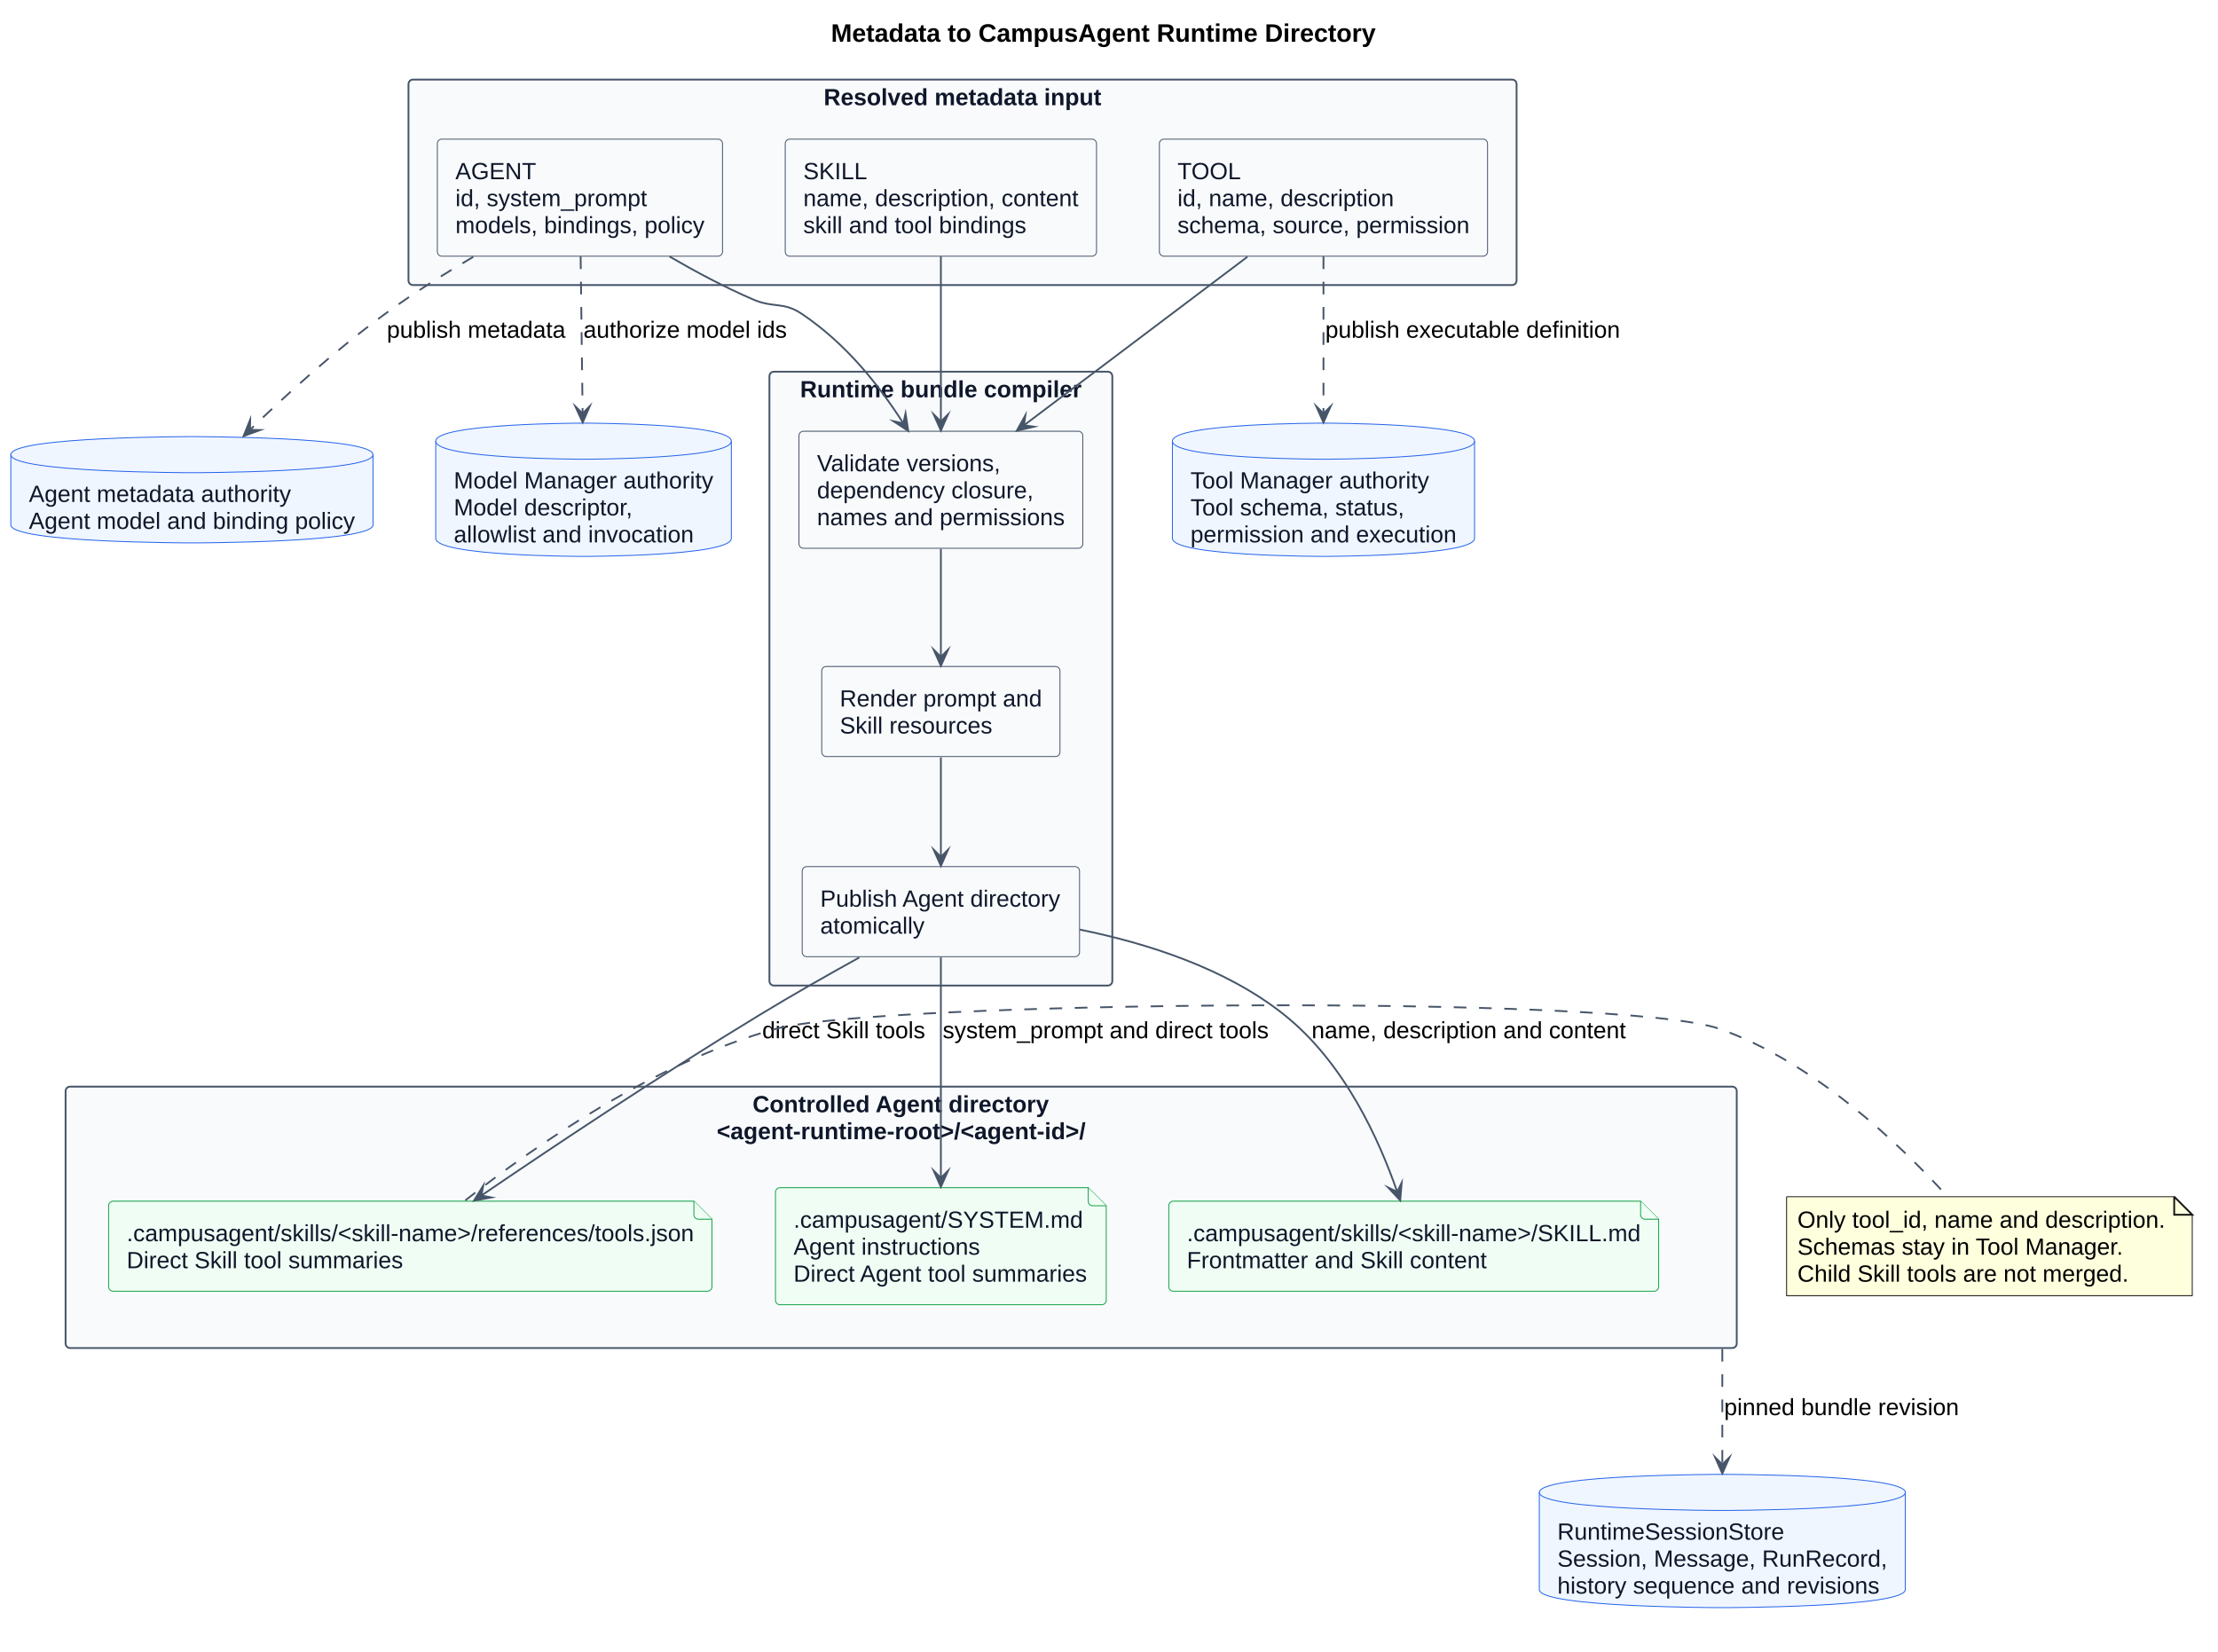
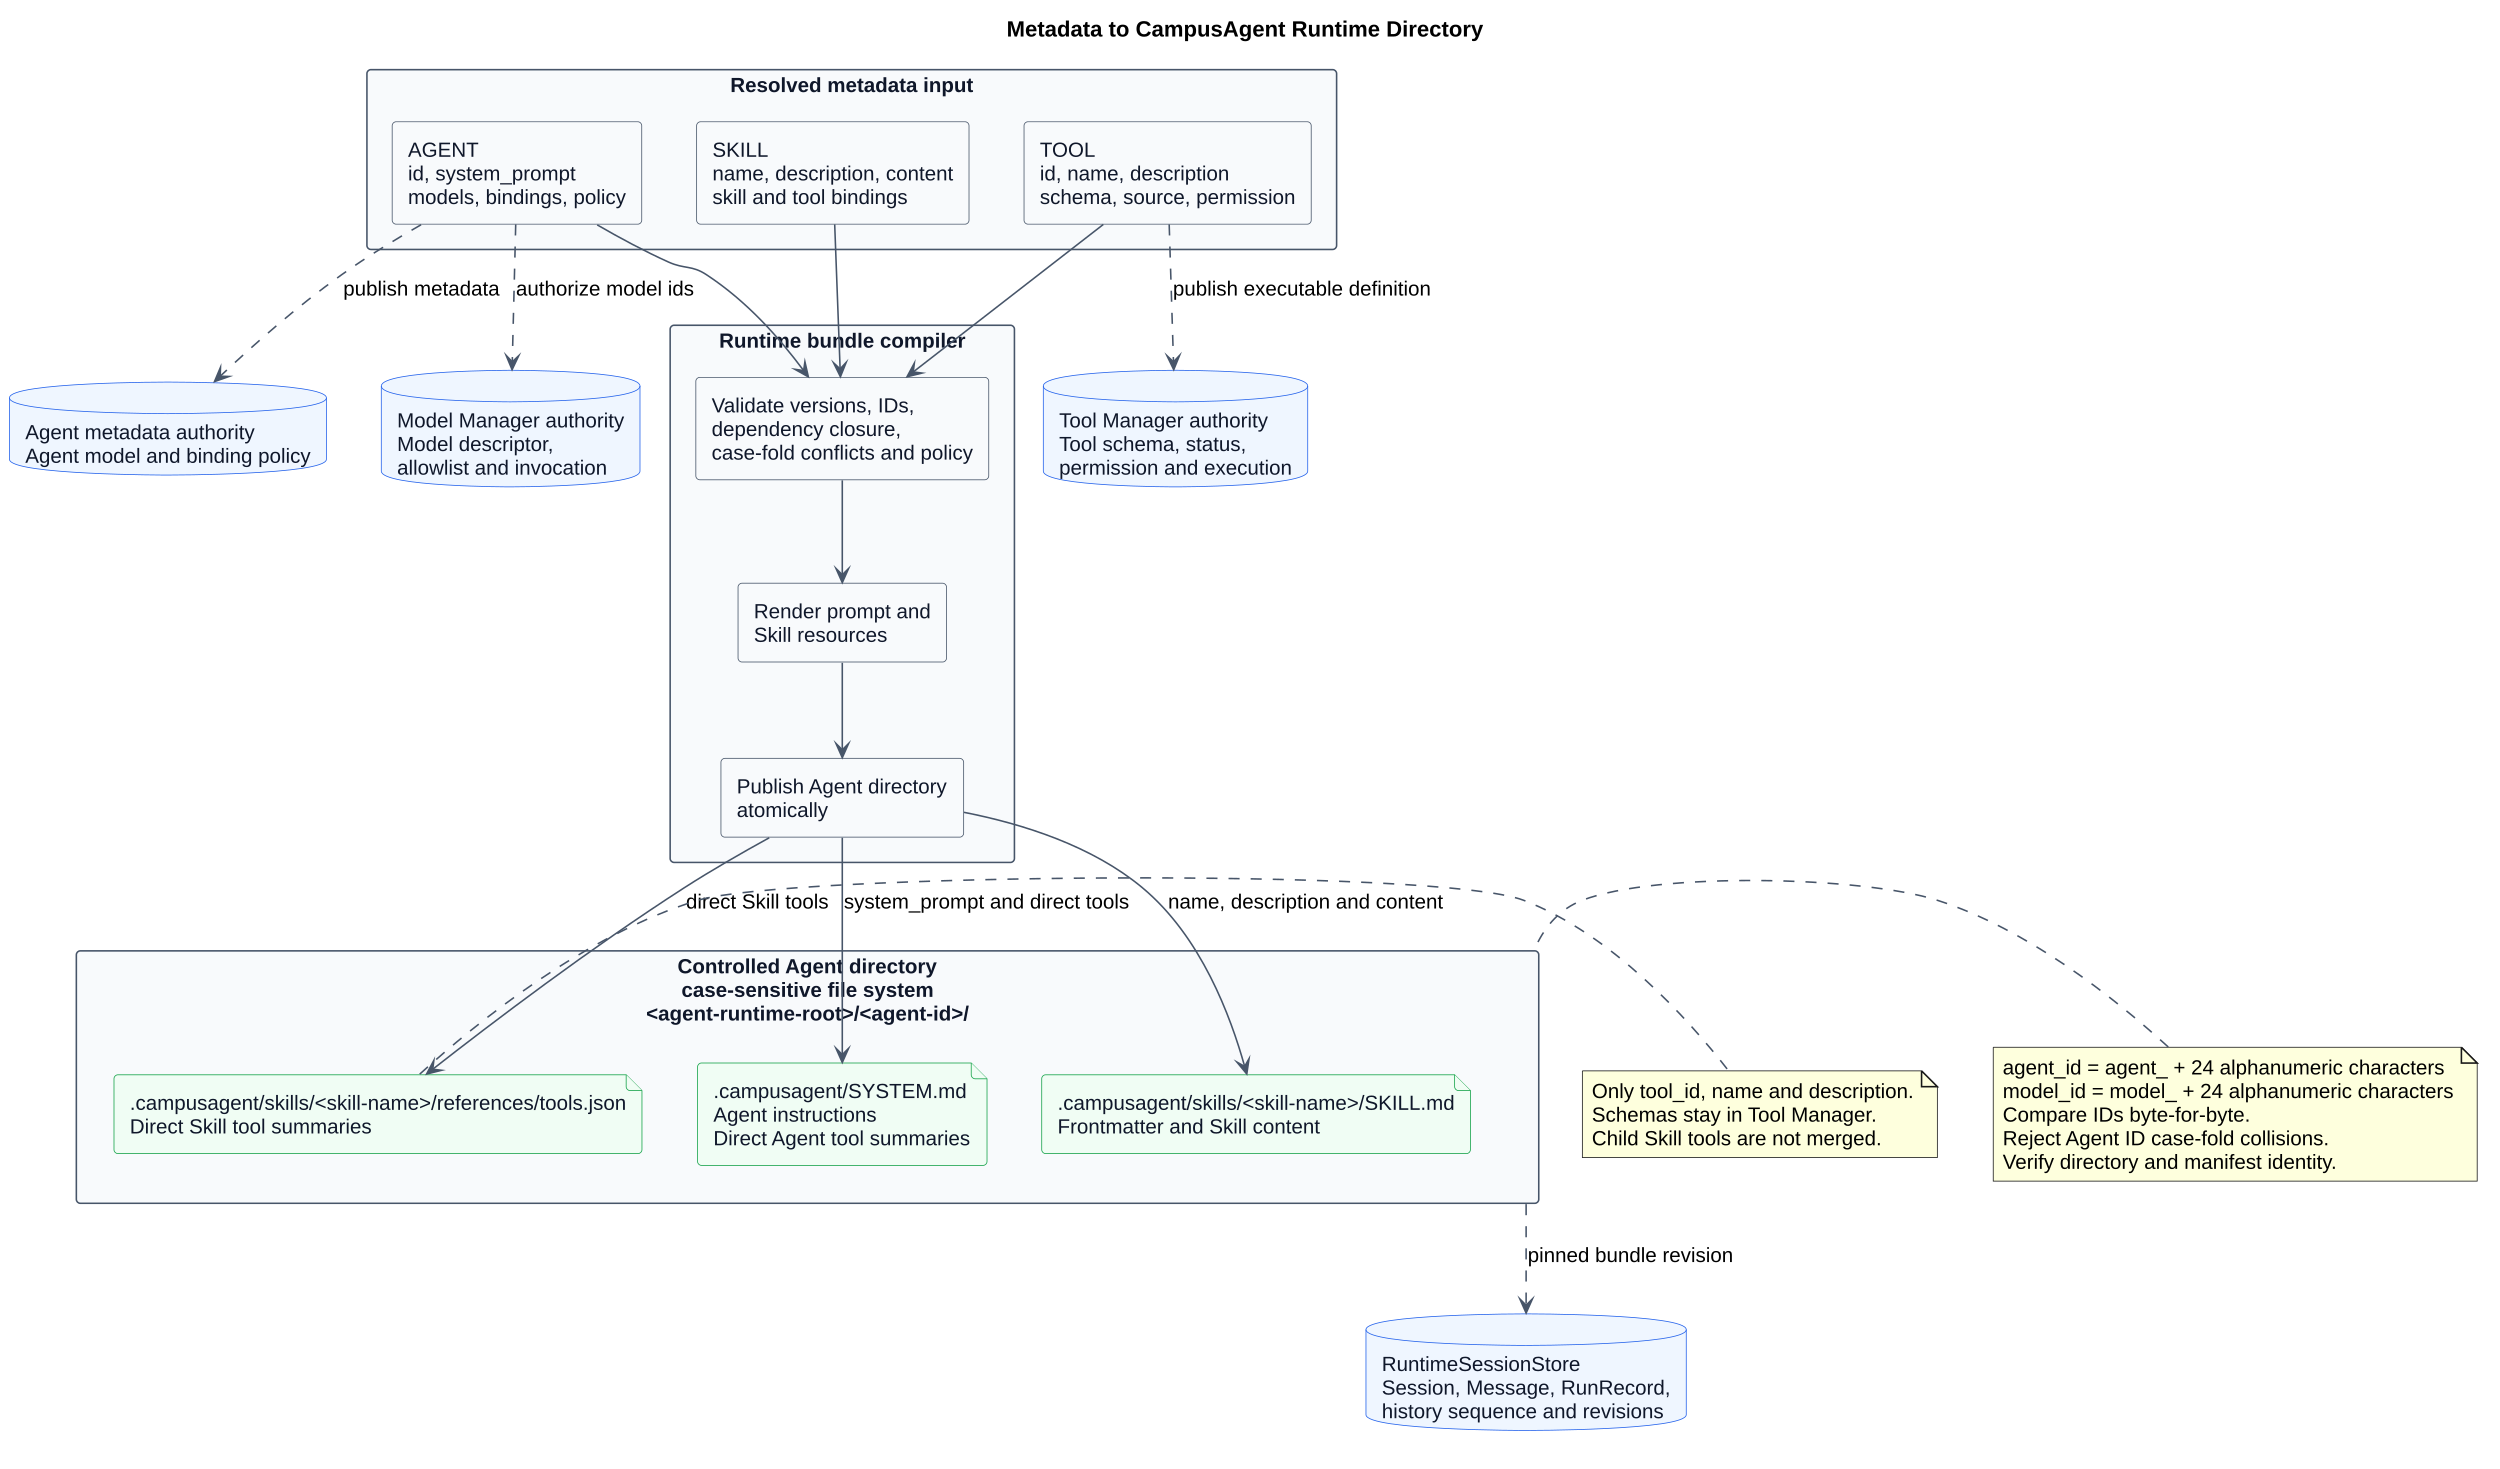
- <svg xmlns="http://www.w3.org/2000/svg" contentStyleType="text/css" data-diagram-type="DESCRIPTION" height="915px" preserveAspectRatio="none" style="width:1229px;height:915px;background:#FFFFFF;" version="1.1" viewBox="0 0 1229 915" width="1229px" zoomAndPan="magnify">
+ <svg xmlns="http://www.w3.org/2000/svg" contentStyleType="text/css" data-diagram-type="DESCRIPTION" height="930px" preserveAspectRatio="none" style="width:1583px;height:930px;background:#FFFFFF;" version="1.1" viewBox="0 0 1583 930" width="1583px" zoomAndPan="magnify">
  <defs />
  <g>
    <g class="title" data-source-line="1">
-       <text fill="#000000" font-family="Arial" font-size="14" font-weight="700" lengthAdjust="spacing" textLength="301.82" x="460.457" y="23.132">Metadata to CampusAgent Runtime Directory</text>
+       <text fill="#000000" font-family="Arial" font-size="14" font-weight="700" lengthAdjust="spacing" textLength="301.82" x="637.37" y="23.132">Metadata to CampusAgent Runtime Directory</text>
    </g>
-     <g class="cluster" data-qualified-name="Input" data-source-line="34" id="ent0001">
-       <rect fill="#F8FAFC" height="113.85" rx="2.5" ry="2.5" style="stroke:#475569;stroke-width:1;" width="614" x="226.34" y="44.099" />
-       <text fill="#0F172A" font-family="Arial" font-size="13" font-weight="700" lengthAdjust="spacing" textLength="153.867" x="456.406" y="58.292">Resolved metadata input</text>
+     <g class="cluster" data-qualified-name="Input" data-source-line="36" id="ent0001">
+       <rect fill="#F8FAFC" height="113.85" rx="2.5" ry="2.5" style="stroke:#475569;stroke-width:1;" width="614" x="232.34" y="44.099" />
+       <text fill="#0F172A" font-family="Arial" font-size="13" font-weight="700" lengthAdjust="spacing" textLength="153.867" x="462.406" y="58.292">Resolved metadata input</text>
    </g>
-     <g class="cluster" data-qualified-name="Compiler" data-source-line="40" id="ent0005">
-       <rect fill="#F8FAFC" height="340.14" rx="2.5" ry="2.5" style="stroke:#475569;stroke-width:1;" width="190" x="426.34" y="205.949" />
-       <text fill="#0F172A" font-family="Arial" font-size="13" font-weight="700" lengthAdjust="spacing" textLength="156.013" x="443.334" y="220.143">Runtime bundle compiler</text>
+     <g class="cluster" data-qualified-name="Compiler" data-source-line="42" id="ent0005">
+       <rect fill="#F8FAFC" height="340.14" rx="2.5" ry="2.5" style="stroke:#475569;stroke-width:1;" width="218" x="424.34" y="205.949" />
+       <text fill="#0F172A" font-family="Arial" font-size="13" font-weight="700" lengthAdjust="spacing" textLength="156.013" x="455.334" y="220.143">Runtime bundle compiler</text>
    </g>
-     <g class="cluster" data-qualified-name="AgentDirectory" data-source-line="46" id="ent0009">
-       <rect fill="#F8FAFC" height="144.84" rx="2.5" ry="2.5" style="stroke:#475569;stroke-width:1;" width="926" x="36.34" y="602.089" />
-       <text fill="#0F172A" font-family="Arial" font-size="13" font-weight="700" lengthAdjust="spacing" textLength="164.677" x="417.001" y="616.283">Controlled Agent directory</text>
-       <text fill="#0F172A" font-family="Arial" font-size="13" font-weight="700" lengthAdjust="spacing" textLength="204.414" x="397.133" y="631.231">&lt;agent-runtime-root&gt;/&lt;agent-id&gt;/</text>
+     <g class="cluster" data-qualified-name="AgentDirectory" data-source-line="48" id="ent0009">
+       <rect fill="#F8FAFC" height="159.84" rx="2.5" ry="2.5" style="stroke:#475569;stroke-width:1;" width="926" x="48.34" y="602.089" />
+       <text fill="#0F172A" font-family="Arial" font-size="13" font-weight="700" lengthAdjust="spacing" textLength="164.677" x="429.001" y="616.283">Controlled Agent directory</text>
+       <text fill="#0F172A" font-family="Arial" font-size="13" font-weight="700" lengthAdjust="spacing" textLength="159.707" x="431.486" y="631.231">case-sensitive file system</text>
+       <text fill="#0F172A" font-family="Arial" font-size="13" font-weight="700" lengthAdjust="spacing" textLength="204.414" x="409.133" y="646.18">&lt;agent-runtime-root&gt;/&lt;agent-id&gt;/</text>
    </g>
-     <g class="entity" data-qualified-name="Input.AgentMetadata" data-source-line="35" id="ent0002">
-       <rect fill="#F8FAFC" height="64.846" rx="2.5" ry="2.5" style="stroke:#475569;stroke-width:0.5;" width="158.017" x="242.33" y="77.099" />
-       <text fill="#0F172A" font-family="Arial" font-size="13" lengthAdjust="spacing" textLength="44.783" x="252.33" y="99.293">AGENT</text>
-       <text fill="#0F172A" font-family="Arial" font-size="13" lengthAdjust="spacing" textLength="106.203" x="252.33" y="114.241">id, system_prompt</text>
-       <text fill="#0F172A" font-family="Arial" font-size="13" lengthAdjust="spacing" textLength="138.017" x="252.33" y="129.19">models, bindings, policy</text>
+     <g class="entity" data-qualified-name="Input.AgentMetadata" data-source-line="37" id="ent0002">
+       <rect fill="#F8FAFC" height="64.846" rx="2.5" ry="2.5" style="stroke:#475569;stroke-width:0.5;" width="158.017" x="248.33" y="77.099" />
+       <text fill="#0F172A" font-family="Arial" font-size="13" lengthAdjust="spacing" textLength="44.783" x="258.33" y="99.293">AGENT</text>
+       <text fill="#0F172A" font-family="Arial" font-size="13" lengthAdjust="spacing" textLength="106.203" x="258.33" y="114.241">id, system_prompt</text>
+       <text fill="#0F172A" font-family="Arial" font-size="13" lengthAdjust="spacing" textLength="138.017" x="258.33" y="129.19">models, bindings, policy</text>
    </g>
-     <g class="entity" data-qualified-name="Input.SkillMetadata" data-source-line="36" id="ent0003">
-       <rect fill="#F8FAFC" height="64.846" rx="2.5" ry="2.5" style="stroke:#475569;stroke-width:0.5;" width="172.477" x="435.1" y="77.099" />
-       <text fill="#0F172A" font-family="Arial" font-size="13" lengthAdjust="spacing" textLength="35.414" x="445.1" y="99.293">SKILL</text>
-       <text fill="#0F172A" font-family="Arial" font-size="13" lengthAdjust="spacing" textLength="152.477" x="445.1" y="114.241">name, description, content</text>
-       <text fill="#0F172A" font-family="Arial" font-size="13" lengthAdjust="spacing" textLength="123.576" x="445.1" y="129.19">skill and tool bindings</text>
+     <g class="entity" data-qualified-name="Input.SkillMetadata" data-source-line="38" id="ent0003">
+       <rect fill="#F8FAFC" height="64.846" rx="2.5" ry="2.5" style="stroke:#475569;stroke-width:0.5;" width="172.477" x="441.1" y="77.099" />
+       <text fill="#0F172A" font-family="Arial" font-size="13" lengthAdjust="spacing" textLength="35.414" x="451.1" y="99.293">SKILL</text>
+       <text fill="#0F172A" font-family="Arial" font-size="13" lengthAdjust="spacing" textLength="152.477" x="451.1" y="114.241">name, description, content</text>
+       <text fill="#0F172A" font-family="Arial" font-size="13" lengthAdjust="spacing" textLength="123.576" x="451.1" y="129.19">skill and tool bindings</text>
    </g>
-     <g class="entity" data-qualified-name="Input.ToolMetadata" data-source-line="37" id="ent0004">
-       <rect fill="#F8FAFC" height="64.846" rx="2.5" ry="2.5" style="stroke:#475569;stroke-width:0.5;" width="181.84" x="642.42" y="77.099" />
-       <text fill="#0F172A" font-family="Arial" font-size="13" lengthAdjust="spacing" textLength="35.395" x="652.42" y="99.293">TOOL</text>
-       <text fill="#0F172A" font-family="Arial" font-size="13" lengthAdjust="spacing" textLength="119.952" x="652.42" y="114.241">id, name, description</text>
-       <text fill="#0F172A" font-family="Arial" font-size="13" lengthAdjust="spacing" textLength="161.84" x="652.42" y="129.19">schema, source, permission</text>
+     <g class="entity" data-qualified-name="Input.ToolMetadata" data-source-line="39" id="ent0004">
+       <rect fill="#F8FAFC" height="64.846" rx="2.5" ry="2.5" style="stroke:#475569;stroke-width:0.5;" width="181.84" x="648.42" y="77.099" />
+       <text fill="#0F172A" font-family="Arial" font-size="13" lengthAdjust="spacing" textLength="35.395" x="658.42" y="99.293">TOOL</text>
+       <text fill="#0F172A" font-family="Arial" font-size="13" lengthAdjust="spacing" textLength="119.952" x="658.42" y="114.241">id, name, description</text>
+       <text fill="#0F172A" font-family="Arial" font-size="13" lengthAdjust="spacing" textLength="161.84" x="658.42" y="129.19">schema, source, permission</text>
    </g>
-     <g class="entity" data-qualified-name="Compiler.Validate" data-source-line="41" id="ent0006">
-       <rect fill="#F8FAFC" height="64.846" rx="2.5" ry="2.5" style="stroke:#475569;stroke-width:0.5;" width="157.287" x="442.7" y="238.949" />
-       <text fill="#0F172A" font-family="Arial" font-size="13" lengthAdjust="spacing" textLength="102.61" x="452.7" y="261.142">Validate versions,</text>
-       <text fill="#0F172A" font-family="Arial" font-size="13" lengthAdjust="spacing" textLength="119.971" x="452.7" y="276.091">dependency closure,</text>
-       <text fill="#0F172A" font-family="Arial" font-size="13" lengthAdjust="spacing" textLength="137.287" x="452.7" y="291.04">names and permissions</text>
+     <g class="entity" data-qualified-name="Compiler.Validate" data-source-line="43" id="ent0006">
+       <rect fill="#F8FAFC" height="64.846" rx="2.5" ry="2.5" style="stroke:#475569;stroke-width:0.5;" width="185.471" x="440.6" y="238.949" />
+       <text fill="#0F172A" font-family="Arial" font-size="13" lengthAdjust="spacing" textLength="129.333" x="450.6" y="261.142">Validate versions, IDs,</text>
+       <text fill="#0F172A" font-family="Arial" font-size="13" lengthAdjust="spacing" textLength="119.971" x="450.6" y="276.091">dependency closure,</text>
+       <text fill="#0F172A" font-family="Arial" font-size="13" lengthAdjust="spacing" textLength="165.471" x="450.6" y="291.04">case-fold conflicts and policy</text>
    </g>
-     <g class="entity" data-qualified-name="Compiler.Render" data-source-line="42" id="ent0007">
-       <rect fill="#F8FAFC" height="49.898" rx="2.5" ry="2.5" style="stroke:#475569;stroke-width:0.5;" width="132.011" x="455.33" y="369.289" />
-       <text fill="#0F172A" font-family="Arial" font-size="13" lengthAdjust="spacing" textLength="112.011" x="465.33" y="391.483">Render prompt and</text>
-       <text fill="#0F172A" font-family="Arial" font-size="13" lengthAdjust="spacing" textLength="84.525" x="465.33" y="406.431">Skill resources</text>
+     <g class="entity" data-qualified-name="Compiler.Render" data-source-line="44" id="ent0007">
+       <rect fill="#F8FAFC" height="49.898" rx="2.5" ry="2.5" style="stroke:#475569;stroke-width:0.5;" width="132.011" x="467.33" y="369.289" />
+       <text fill="#0F172A" font-family="Arial" font-size="13" lengthAdjust="spacing" textLength="112.011" x="477.33" y="391.483">Render prompt and</text>
+       <text fill="#0F172A" font-family="Arial" font-size="13" lengthAdjust="spacing" textLength="84.525" x="477.33" y="406.431">Skill resources</text>
    </g>
-     <g class="entity" data-qualified-name="Compiler.Publish" data-source-line="43" id="ent0008">
-       <rect fill="#F8FAFC" height="49.898" rx="2.5" ry="2.5" style="stroke:#475569;stroke-width:0.5;" width="153.682" x="444.5" y="480.189" />
-       <text fill="#0F172A" font-family="Arial" font-size="13" lengthAdjust="spacing" textLength="133.682" x="454.5" y="502.382">Publish Agent directory</text>
-       <text fill="#0F172A" font-family="Arial" font-size="13" lengthAdjust="spacing" textLength="57.795" x="454.5" y="517.331">atomically</text>
+     <g class="entity" data-qualified-name="Compiler.Publish" data-source-line="45" id="ent0008">
+       <rect fill="#F8FAFC" height="49.898" rx="2.5" ry="2.5" style="stroke:#475569;stroke-width:0.5;" width="153.682" x="456.5" y="480.189" />
+       <text fill="#0F172A" font-family="Arial" font-size="13" lengthAdjust="spacing" textLength="133.682" x="466.5" y="502.382">Publish Agent directory</text>
+       <text fill="#0F172A" font-family="Arial" font-size="13" lengthAdjust="spacing" textLength="57.795" x="466.5" y="517.331">atomically</text>
    </g>
-     <g class="entity" data-qualified-name="AgentDirectory.SystemFile" data-source-line="47" id="ent0010">
-       <path d="M429.7,660.589 L429.7,720.435 A2.5,2.5 0 0 0 432.2,722.935 L610.481,722.935 A2.5,2.5 0 0 0 612.981,720.435 L612.981,668.089 L602.981,658.089 L432.2,658.089 A2.5,2.5 0 0 0 429.7,660.589" fill="#F0FDF4" style="stroke:#16A34A;stroke-width:0.5;" />
-       <path d="M602.981,658.089 L602.981,665.589 A2.5,2.5 0 0 0 605.481,668.089 L612.981,668.089" fill="#F0FDF4" style="stroke:#16A34A;stroke-width:0.5;" />
-       <text fill="#0F172A" font-family="Arial" font-size="13" lengthAdjust="spacing" textLength="160.399" x="439.7" y="680.283">.campusagent/SYSTEM.md</text>
-       <text fill="#0F172A" font-family="Arial" font-size="13" lengthAdjust="spacing" textLength="103.334" x="439.7" y="695.231">Agent instructions</text>
-       <text fill="#0F172A" font-family="Arial" font-size="13" lengthAdjust="spacing" textLength="163.281" x="439.7" y="710.18">Direct Agent tool summaries</text>
+     <g class="entity" data-qualified-name="AgentDirectory.SystemFile" data-source-line="49" id="ent0010">
+       <path d="M441.7,675.589 L441.7,735.435 A2.5,2.5 0 0 0 444.2,737.935 L622.481,737.935 A2.5,2.5 0 0 0 624.981,735.435 L624.981,683.089 L614.981,673.089 L444.2,673.089 A2.5,2.5 0 0 0 441.7,675.589" fill="#F0FDF4" style="stroke:#16A34A;stroke-width:0.5;" />
+       <path d="M614.981,673.089 L614.981,680.589 A2.5,2.5 0 0 0 617.481,683.089 L624.981,683.089" fill="#F0FDF4" style="stroke:#16A34A;stroke-width:0.5;" />
+       <text fill="#0F172A" font-family="Arial" font-size="13" lengthAdjust="spacing" textLength="160.399" x="451.7" y="695.283">.campusagent/SYSTEM.md</text>
+       <text fill="#0F172A" font-family="Arial" font-size="13" lengthAdjust="spacing" textLength="103.334" x="451.7" y="710.231">Agent instructions</text>
+       <text fill="#0F172A" font-family="Arial" font-size="13" lengthAdjust="spacing" textLength="163.281" x="451.7" y="725.18">Direct Agent tool summaries</text>
    </g>
-     <g class="entity" data-qualified-name="AgentDirectory.SkillFile" data-source-line="48" id="ent0011">
-       <path d="M647.62,668.059 L647.62,712.956 A2.5,2.5 0 0 0 650.12,715.456 L916.563,715.456 A2.5,2.5 0 0 0 919.063,712.956 L919.063,675.559 L909.063,665.559 L650.12,665.559 A2.5,2.5 0 0 0 647.62,668.059" fill="#F0FDF4" style="stroke:#16A34A;stroke-width:0.5;" />
-       <path d="M909.063,665.559 L909.063,673.059 A2.5,2.5 0 0 0 911.563,675.559 L919.063,675.559" fill="#F0FDF4" style="stroke:#16A34A;stroke-width:0.5;" />
-       <text fill="#0F172A" font-family="Arial" font-size="13" lengthAdjust="spacing" textLength="251.443" x="657.62" y="687.753">.campusagent/skills/&lt;skill-name&gt;/SKILL.md</text>
-       <text fill="#0F172A" font-family="Arial" font-size="13" lengthAdjust="spacing" textLength="166.188" x="657.62" y="702.701">Frontmatter and Skill content</text>
+     <g class="entity" data-qualified-name="AgentDirectory.SkillFile" data-source-line="50" id="ent0011">
+       <path d="M659.62,683.059 L659.62,727.956 A2.5,2.5 0 0 0 662.12,730.456 L928.563,730.456 A2.5,2.5 0 0 0 931.063,727.956 L931.063,690.559 L921.063,680.559 L662.12,680.559 A2.5,2.5 0 0 0 659.62,683.059" fill="#F0FDF4" style="stroke:#16A34A;stroke-width:0.5;" />
+       <path d="M921.063,680.559 L921.063,688.059 A2.5,2.5 0 0 0 923.563,690.559 L931.063,690.559" fill="#F0FDF4" style="stroke:#16A34A;stroke-width:0.5;" />
+       <text fill="#0F172A" font-family="Arial" font-size="13" lengthAdjust="spacing" textLength="251.443" x="669.62" y="702.753">.campusagent/skills/&lt;skill-name&gt;/SKILL.md</text>
+       <text fill="#0F172A" font-family="Arial" font-size="13" lengthAdjust="spacing" textLength="166.188" x="669.62" y="717.701">Frontmatter and Skill content</text>
    </g>
-     <g class="entity" data-qualified-name="AgentDirectory.SkillToolsFile" data-source-line="49" id="ent0012">
-       <path d="M60.18,668.059 L60.18,712.956 A2.5,2.5 0 0 0 62.68,715.456 L391.99,715.456 A2.5,2.5 0 0 0 394.49,712.956 L394.49,675.559 L384.49,665.559 L62.68,665.559 A2.5,2.5 0 0 0 60.18,668.059" fill="#F0FDF4" style="stroke:#16A34A;stroke-width:0.5;" />
-       <path d="M384.49,665.559 L384.49,673.059 A2.5,2.5 0 0 0 386.99,675.559 L394.49,675.559" fill="#F0FDF4" style="stroke:#16A34A;stroke-width:0.5;" />
-       <text fill="#0F172A" font-family="Arial" font-size="13" lengthAdjust="spacing" textLength="314.31" x="70.18" y="687.753">.campusagent/skills/&lt;skill-name&gt;/references/tools.json</text>
-       <text fill="#0F172A" font-family="Arial" font-size="13" lengthAdjust="spacing" textLength="153.144" x="70.18" y="702.701">Direct Skill tool summaries</text>
+     <g class="entity" data-qualified-name="AgentDirectory.SkillToolsFile" data-source-line="51" id="ent0012">
+       <path d="M72.18,683.059 L72.18,727.956 A2.5,2.5 0 0 0 74.68,730.456 L403.99,730.456 A2.5,2.5 0 0 0 406.49,727.956 L406.49,690.559 L396.49,680.559 L74.68,680.559 A2.5,2.5 0 0 0 72.18,683.059" fill="#F0FDF4" style="stroke:#16A34A;stroke-width:0.5;" />
+       <path d="M396.49,680.559 L396.49,688.059 A2.5,2.5 0 0 0 398.99,690.559 L406.49,690.559" fill="#F0FDF4" style="stroke:#16A34A;stroke-width:0.5;" />
+       <text fill="#0F172A" font-family="Arial" font-size="13" lengthAdjust="spacing" textLength="314.31" x="82.18" y="702.753">.campusagent/skills/&lt;skill-name&gt;/references/tools.json</text>
+       <text fill="#0F172A" font-family="Arial" font-size="13" lengthAdjust="spacing" textLength="153.144" x="82.18" y="717.701">Direct Skill tool summaries</text>
    </g>
-     <g class="entity" data-qualified-name="AgentAuthority" data-source-line="52" id="ent0013">
+     <g class="entity" data-qualified-name="AgentAuthority" data-source-line="54" id="ent0013">
      <path d="M6,251.919 C6,241.919 106.34,241.919 106.34,241.919 C106.34,241.919 206.68,241.919 206.68,251.919 L206.68,290.816 C206.68,300.816 106.34,300.816 106.34,300.816 C106.34,300.816 6,300.816 6,290.816 L6,251.919" fill="#EFF6FF" style="stroke:#2563EB;stroke-width:0.5;" />
      <path d="M6,251.919 C6,261.919 106.34,261.919 106.34,261.919 C106.34,261.919 206.68,261.919 206.68,251.919" fill="none" style="stroke:#2563EB;stroke-width:0.5;" />
      <text fill="#0F172A" font-family="Arial" font-size="13" lengthAdjust="spacing" textLength="145.26" x="16" y="278.113">Agent metadata authority</text>
      <text fill="#0F172A" font-family="Arial" font-size="13" lengthAdjust="spacing" textLength="180.68" x="16" y="293.061">Agent model and binding policy</text>
    </g>
-     <g class="entity" data-qualified-name="ToolManager" data-source-line="53" id="ent0014">
-       <path d="M649.63,244.449 C649.63,234.449 733.339,234.449 733.339,234.449 C733.339,234.449 817.048,234.449 817.048,244.449 L817.048,298.295 C817.048,308.295 733.339,308.295 733.339,308.295 C733.339,308.295 649.63,308.295 649.63,298.295 L649.63,244.449" fill="#EFF6FF" style="stroke:#2563EB;stroke-width:0.5;" />
-       <path d="M649.63,244.449 C649.63,254.449 733.339,254.449 733.339,254.449 C733.339,254.449 817.048,254.449 817.048,244.449" fill="none" style="stroke:#2563EB;stroke-width:0.5;" />
-       <text fill="#0F172A" font-family="Arial" font-size="13" lengthAdjust="spacing" textLength="133.682" x="659.63" y="270.642">Tool Manager authority</text>
-       <text fill="#0F172A" font-family="Arial" font-size="13" lengthAdjust="spacing" textLength="119.939" x="659.63" y="285.591">Tool schema, status,</text>
-       <text fill="#0F172A" font-family="Arial" font-size="13" lengthAdjust="spacing" textLength="147.418" x="659.63" y="300.54">permission and execution</text>
+     <g class="entity" data-qualified-name="ToolManager" data-source-line="55" id="ent0014">
+       <path d="M660.63,244.449 C660.63,234.449 744.339,234.449 744.339,234.449 C744.339,234.449 828.048,234.449 828.048,244.449 L828.048,298.295 C828.048,308.295 744.339,308.295 744.339,308.295 C744.339,308.295 660.63,308.295 660.63,298.295 L660.63,244.449" fill="#EFF6FF" style="stroke:#2563EB;stroke-width:0.5;" />
+       <path d="M660.63,244.449 C660.63,254.449 744.339,254.449 744.339,254.449 C744.339,254.449 828.048,254.449 828.048,244.449" fill="none" style="stroke:#2563EB;stroke-width:0.5;" />
+       <text fill="#0F172A" font-family="Arial" font-size="13" lengthAdjust="spacing" textLength="133.682" x="670.63" y="270.642">Tool Manager authority</text>
+       <text fill="#0F172A" font-family="Arial" font-size="13" lengthAdjust="spacing" textLength="119.939" x="670.63" y="285.591">Tool schema, status,</text>
+       <text fill="#0F172A" font-family="Arial" font-size="13" lengthAdjust="spacing" textLength="147.418" x="670.63" y="300.54">permission and execution</text>
    </g>
-     <g class="entity" data-qualified-name="ModelManager" data-source-line="54" id="ent0015">
+     <g class="entity" data-qualified-name="ModelManager" data-source-line="56" id="ent0015">
      <path d="M241.44,244.449 C241.44,234.449 323.34,234.449 323.34,234.449 C323.34,234.449 405.24,234.449 405.24,244.449 L405.24,298.295 C405.24,308.295 323.34,308.295 323.34,308.295 C323.34,308.295 241.44,308.295 241.44,298.295 L241.44,244.449" fill="#EFF6FF" style="stroke:#2563EB;stroke-width:0.5;" />
      <path d="M241.44,244.449 C241.44,254.449 323.34,254.449 323.34,254.449 C323.34,254.449 405.24,254.449 405.24,244.449" fill="none" style="stroke:#2563EB;stroke-width:0.5;" />
      <text fill="#0F172A" font-family="Arial" font-size="13" lengthAdjust="spacing" textLength="143.8" x="251.44" y="270.642">Model Manager authority</text>
      <text fill="#0F172A" font-family="Arial" font-size="13" lengthAdjust="spacing" textLength="99.709" x="251.44" y="285.591">Model descriptor,</text>
      <text fill="#0F172A" font-family="Arial" font-size="13" lengthAdjust="spacing" textLength="132.964" x="251.44" y="300.54">allowlist and invocation</text>
    </g>
-     <g class="entity" data-qualified-name="SessionStore" data-source-line="55" id="ent0016">
-       <path d="M852.93,826.929 C852.93,816.929 954.336,816.929 954.336,816.929 C954.336,816.929 1055.743,816.929 1055.743,826.929 L1055.743,880.775 C1055.743,890.775 954.336,890.775 954.336,890.775 C954.336,890.775 852.93,890.775 852.93,880.775 L852.93,826.929" fill="#EFF6FF" style="stroke:#2563EB;stroke-width:0.5;" />
-       <path d="M852.93,826.929 C852.93,836.929 954.336,836.929 954.336,836.929 C954.336,836.929 1055.743,836.929 1055.743,826.929" fill="none" style="stroke:#2563EB;stroke-width:0.5;" />
-       <text fill="#0F172A" font-family="Arial" font-size="13" lengthAdjust="spacing" textLength="125.728" x="862.93" y="853.122">RuntimeSessionStore</text>
-       <text fill="#0F172A" font-family="Arial" font-size="13" lengthAdjust="spacing" textLength="182.812" x="862.93" y="868.071">Session, Message, RunRecord,</text>
-       <text fill="#0F172A" font-family="Arial" font-size="13" lengthAdjust="spacing" textLength="178.49" x="862.93" y="883.02">history sequence and revisions</text>
+     <g class="entity" data-qualified-name="SessionStore" data-source-line="57" id="ent0016">
+       <path d="M864.93,841.929 C864.93,831.929 966.336,831.929 966.336,831.929 C966.336,831.929 1067.743,831.929 1067.743,841.929 L1067.743,895.775 C1067.743,905.775 966.336,905.775 966.336,905.775 C966.336,905.775 864.93,905.775 864.93,895.775 L864.93,841.929" fill="#EFF6FF" style="stroke:#2563EB;stroke-width:0.5;" />
+       <path d="M864.93,841.929 C864.93,851.929 966.336,851.929 966.336,851.929 C966.336,851.929 1067.743,851.929 1067.743,841.929" fill="none" style="stroke:#2563EB;stroke-width:0.5;" />
+       <text fill="#0F172A" font-family="Arial" font-size="13" lengthAdjust="spacing" textLength="125.728" x="874.93" y="868.122">RuntimeSessionStore</text>
+       <text fill="#0F172A" font-family="Arial" font-size="13" lengthAdjust="spacing" textLength="182.812" x="874.93" y="883.071">Session, Message, RunRecord,</text>
+       <text fill="#0F172A" font-family="Arial" font-size="13" lengthAdjust="spacing" textLength="178.49" x="874.93" y="898.02">history sequence and revisions</text>
    </g>
-     <g class="entity" data-qualified-name="GMN29" data-source-line="72" id="ent0030">
-       <path d="M989.95,663.089 L989.95,717.935 L1214.735,717.935 L1214.735,673.089 L1204.735,663.089 L989.95,663.089" fill="#FEFFDD" style="stroke:#181818;stroke-width:0.5;" />
-       <path d="M1204.735,663.089 L1204.735,673.089 L1214.735,673.089 L1204.735,663.089" fill="#FEFFDD" style="stroke:#181818;stroke-width:1;" />
-       <text fill="#000000" font-family="Arial" font-size="13" lengthAdjust="spacing" textLength="203.785" x="995.95" y="680.283">Only tool_id, name and description.</text>
-       <text fill="#000000" font-family="Arial" font-size="13" lengthAdjust="spacing" textLength="182.806" x="995.95" y="695.231">Schemas stay in Tool Manager.</text>
-       <text fill="#000000" font-family="Arial" font-size="13" lengthAdjust="spacing" textLength="183.53" x="995.95" y="710.18">Child Skill tools are not merged.</text>
+     <g class="entity" data-qualified-name="GMN29" data-source-line="74" id="ent0030">
+       <path d="M1001.95,678.089 L1001.95,732.935 L1226.735,732.935 L1226.735,688.089 L1216.735,678.089 L1001.95,678.089" fill="#FEFFDD" style="stroke:#181818;stroke-width:0.5;" />
+       <path d="M1216.735,678.089 L1216.735,688.089 L1226.735,688.089 L1216.735,678.089" fill="#FEFFDD" style="stroke:#181818;stroke-width:1;" />
+       <text fill="#000000" font-family="Arial" font-size="13" lengthAdjust="spacing" textLength="203.785" x="1007.95" y="695.283">Only tool_id, name and description.</text>
+       <text fill="#000000" font-family="Arial" font-size="13" lengthAdjust="spacing" textLength="182.806" x="1007.95" y="710.231">Schemas stay in Tool Manager.</text>
+       <text fill="#000000" font-family="Arial" font-size="13" lengthAdjust="spacing" textLength="183.53" x="1007.95" y="725.18">Child Skill tools are not merged.</text>
    </g>
-     <g class="link" data-entity-1="ent0002" data-entity-2="ent0006" data-link-type="dependency" data-source-line="57" id="lnk17">
-       <path d="M371,142.159 C385.57,150.619 401.78,159.259 417.34,165.949 C428.84,170.889 433.96,166.959 444.34,173.949 C469.04,190.579 486.914,213.364 500.564,234.574" fill="none" id="AgentMetadata-to-Validate" style="stroke:#475569;stroke-width:1;" />
-       <polygon fill="#475569" points="503.27,238.779,501.763,229.046,500.564,234.574,495.036,233.375,503.27,238.779" style="stroke:#475569;stroke-width:1;stroke-linejoin:miter;stroke-miterlimit:10;" />
+     <g class="entity" data-qualified-name="GMN32" data-source-line="80" id="ent0033">
+       <path d="M1262.12,663.139 L1262.12,747.882 L1568.561,747.882 L1568.561,673.139 L1558.561,663.139 L1262.12,663.139" fill="#FEFFDD" style="stroke:#181818;stroke-width:0.5;" />
+       <path d="M1558.561,663.139 L1558.561,673.139 L1568.561,673.139 L1558.561,663.139" fill="#FEFFDD" style="stroke:#181818;stroke-width:1;" />
+       <text fill="#000000" font-family="Arial" font-size="13" lengthAdjust="spacing" textLength="279.69" x="1268.12" y="680.332">agent_id = agent_ + 24 alphanumeric characters</text>
+       <text fill="#000000" font-family="Arial" font-size="13" lengthAdjust="spacing" textLength="285.441" x="1268.12" y="695.281">model_id = model_ + 24 alphanumeric characters</text>
+       <text fill="#000000" font-family="Arial" font-size="13" lengthAdjust="spacing" textLength="156.774" x="1268.12" y="710.23">Compare IDs byte-for-byte.</text>
+       <text fill="#000000" font-family="Arial" font-size="13" lengthAdjust="spacing" textLength="207.372" x="1268.12" y="725.179">Reject Agent ID case-fold collisions.</text>
+       <text fill="#000000" font-family="Arial" font-size="13" lengthAdjust="spacing" textLength="213.148" x="1268.12" y="740.127">Verify directory and manifest identity.</text>
    </g>
-     <g class="link" data-entity-1="ent0003" data-entity-2="ent0006" data-link-type="dependency" data-source-line="58" id="lnk18">
-       <path d="M521.34,142.099 C521.34,170.039 521.34,205.589 521.34,233.579" fill="none" id="SkillMetadata-to-Validate" style="stroke:#475569;stroke-width:1;" />
-       <polygon fill="#475569" points="521.34,238.579,525.34,229.579,521.34,233.579,517.34,229.579,521.34,238.579" style="stroke:#475569;stroke-width:1;stroke-linejoin:miter;stroke-miterlimit:10;" />
+     <g class="link" data-entity-1="ent0002" data-entity-2="ent0006" data-link-type="dependency" data-source-line="59" id="lnk17">
+       <path d="M378.15,142.399 C392.46,150.679 408.25,159.159 423.34,165.949 C433.59,170.559 437.95,167.759 447.34,173.949 C473.2,190.969 493.178,213.643 508.858,234.633" fill="none" id="AgentMetadata-to-Validate" style="stroke:#475569;stroke-width:1;" />
+       <polygon fill="#475569" points="511.85,238.639,509.668,229.035,508.858,234.633,503.259,233.822,511.85,238.639" style="stroke:#475569;stroke-width:1;stroke-linejoin:miter;stroke-miterlimit:10;" />
    </g>
-     <g class="link" data-entity-1="ent0004" data-entity-2="ent0006" data-link-type="dependency" data-source-line="59" id="lnk19">
-       <path d="M691.2,142.289 C654.13,170.249 604.442,207.708 567.392,235.648" fill="none" id="ToolMetadata-to-Validate" style="stroke:#475569;stroke-width:1;" />
-       <polygon fill="#475569" points="563.4,238.659,572.994,236.433,567.392,235.648,568.177,230.046,563.4,238.659" style="stroke:#475569;stroke-width:1;stroke-linejoin:miter;stroke-miterlimit:10;" />
+     <g class="link" data-entity-1="ent0003" data-entity-2="ent0006" data-link-type="dependency" data-source-line="60" id="lnk18">
+       <path d="M528.53,142.099 C529.57,170.039 530.913,205.592 531.963,233.582" fill="none" id="SkillMetadata-to-Validate" style="stroke:#475569;stroke-width:1;" />
+       <polygon fill="#475569" points="532.15,238.579,535.81,229.435,531.963,233.582,527.815,229.735,532.15,238.579" style="stroke:#475569;stroke-width:1;stroke-linejoin:miter;stroke-miterlimit:10;" />
    </g>
-     <g class="link" data-entity-1="ent0006" data-entity-2="ent0007" data-link-type="dependency" data-source-line="60" id="lnk20">
-       <path d="M521.34,304.129 C521.34,324.409 521.34,345.309 521.34,363.949" fill="none" id="Validate-to-Render" style="stroke:#475569;stroke-width:1;" />
-       <polygon fill="#475569" points="521.34,368.949,525.34,359.949,521.34,363.949,517.34,359.949,521.34,368.949" style="stroke:#475569;stroke-width:1;stroke-linejoin:miter;stroke-miterlimit:10;" />
+     <g class="link" data-entity-1="ent0004" data-entity-2="ent0006" data-link-type="dependency" data-source-line="61" id="lnk19">
+       <path d="M698.64,142.099 C662.64,170.039 614.33,207.523 578.26,235.513" fill="none" id="ToolMetadata-to-Validate" style="stroke:#475569;stroke-width:1;" />
+       <polygon fill="#475569" points="574.31,238.579,583.873,236.221,578.26,235.513,578.968,229.901,574.31,238.579" style="stroke:#475569;stroke-width:1;stroke-linejoin:miter;stroke-miterlimit:10;" />
    </g>
-     <g class="link" data-entity-1="ent0007" data-entity-2="ent0008" data-link-type="dependency" data-source-line="61" id="lnk21">
-       <path d="M521.34,419.679 C521.34,437.609 521.34,456.869 521.34,474.779" fill="none" id="Render-to-Publish" style="stroke:#475569;stroke-width:1;" />
-       <polygon fill="#475569" points="521.34,479.779,525.34,470.779,521.34,474.779,517.34,470.779,521.34,479.779" style="stroke:#475569;stroke-width:1;stroke-linejoin:miter;stroke-miterlimit:10;" />
+     <g class="link" data-entity-1="ent0006" data-entity-2="ent0007" data-link-type="dependency" data-source-line="62" id="lnk20">
+       <path d="M533.34,304.129 C533.34,324.409 533.34,345.309 533.34,363.949" fill="none" id="Validate-to-Render" style="stroke:#475569;stroke-width:1;" />
+       <polygon fill="#475569" points="533.34,368.949,537.34,359.949,533.34,363.949,529.34,359.949,533.34,368.949" style="stroke:#475569;stroke-width:1;stroke-linejoin:miter;stroke-miterlimit:10;" />
    </g>
-     <g class="link" data-entity-1="ent0008" data-entity-2="ent0010" data-link-type="dependency" data-source-line="62" id="lnk22">
-       <path d="M521.34,530.489 C521.34,563.219 521.34,616.479 521.34,652.659" fill="none" id="Publish-to-SystemFile" style="stroke:#475569;stroke-width:1;" />
-       <polygon fill="#475569" points="521.34,657.659,525.34,648.659,521.34,652.659,517.34,648.659,521.34,657.659" style="stroke:#475569;stroke-width:1;stroke-linejoin:miter;stroke-miterlimit:10;" />
-       <text fill="#000000" font-family="Arial" font-size="13" lengthAdjust="spacing" textLength="180.635" x="522.34" y="575.283">system_prompt and direct tools</text>
+     <g class="link" data-entity-1="ent0007" data-entity-2="ent0008" data-link-type="dependency" data-source-line="63" id="lnk21">
+       <path d="M533.34,419.679 C533.34,437.609 533.34,456.869 533.34,474.779" fill="none" id="Render-to-Publish" style="stroke:#475569;stroke-width:1;" />
+       <polygon fill="#475569" points="533.34,479.779,537.34,470.779,533.34,474.779,529.34,470.779,533.34,479.779" style="stroke:#475569;stroke-width:1;stroke-linejoin:miter;stroke-miterlimit:10;" />
    </g>
-     <g class="link" data-entity-1="ent0008" data-entity-2="ent0011" data-link-type="dependency" data-source-line="63" id="lnk23">
-       <path d="M598.35,515.089 C635.63,522.639 679.17,536.519 711.34,562.089 C745.16,588.959 764.161,631.608 774.221,660.408" fill="none" id="Publish-to-SkillFile" style="stroke:#475569;stroke-width:1;" />
-       <polygon fill="#475569" points="775.87,665.129,776.678,655.313,774.221,660.408,769.126,657.951,775.87,665.129" style="stroke:#475569;stroke-width:1;stroke-linejoin:miter;stroke-miterlimit:10;" />
-       <text fill="#000000" font-family="Arial" font-size="13" lengthAdjust="spacing" textLength="174.167" x="726.73" y="575.283">name, description and content</text>
+     <g class="link" data-entity-1="ent0008" data-entity-2="ent0010" data-link-type="dependency" data-source-line="64" id="lnk22">
+       <path d="M533.34,530.459 C533.34,566.259 533.34,628.159 533.34,667.779" fill="none" id="Publish-to-SystemFile" style="stroke:#475569;stroke-width:1;" />
+       <polygon fill="#475569" points="533.34,672.779,537.34,663.779,533.34,667.779,529.34,663.779,533.34,672.779" style="stroke:#475569;stroke-width:1;stroke-linejoin:miter;stroke-miterlimit:10;" />
+       <text fill="#000000" font-family="Arial" font-size="13" lengthAdjust="spacing" textLength="180.635" x="534.34" y="575.283">system_prompt and direct tools</text>
    </g>
-     <g class="link" data-entity-1="ent0008" data-entity-2="ent0012" data-link-type="dependency" data-source-line="64" id="lnk24">
-       <path d="M476.15,530.529 C458.85,540.099 439.03,551.349 421.34,562.089 C364.85,596.379 305.252,636.214 266.743,662.444" fill="none" id="Publish-to-SkillToolsFile" style="stroke:#475569;stroke-width:1;" />
-       <polygon fill="#475569" points="262.61,665.259,272.3,663.498,266.743,662.444,267.797,656.886,262.61,665.259" style="stroke:#475569;stroke-width:1;stroke-linejoin:miter;stroke-miterlimit:10;" />
-       <text fill="#000000" font-family="Arial" font-size="13" lengthAdjust="spacing" textLength="90.308" x="422.34" y="575.283">direct Skill tools</text>
+     <g class="link" data-entity-1="ent0008" data-entity-2="ent0011" data-link-type="dependency" data-source-line="65" id="lnk23">
+       <path d="M610.39,514.369 C647.91,521.729 691.64,535.679 723.34,562.089 C760.59,593.119 779.211,643.464 788.121,675.264" fill="none" id="Publish-to-SkillFile" style="stroke:#475569;stroke-width:1;" />
+       <polygon fill="#475569" points="789.47,680.079,790.894,670.333,788.121,675.264,783.19,672.492,789.47,680.079" style="stroke:#475569;stroke-width:1;stroke-linejoin:miter;stroke-miterlimit:10;" />
+       <text fill="#000000" font-family="Arial" font-size="13" lengthAdjust="spacing" textLength="174.167" x="739.6" y="575.283">name, description and content</text>
    </g>
-     <g class="link" data-entity-1="ent0002" data-entity-2="ent0013" data-link-type="dependency" data-source-line="66" id="lnk25">
-       <path d="M262.23,142.329 C245.96,151.859 228.6,162.769 213.34,173.949 C185.1,194.629 159.333,218.051 138.533,238.181" fill="none" id="AgentMetadata-to-AgentAuthority" style="stroke:#475569;stroke-width:1;stroke-dasharray:7,7;" />
-       <polygon fill="#475569" points="134.94,241.659,144.189,238.274,138.533,238.181,138.625,232.525,134.94,241.659" style="stroke:#475569;stroke-width:1;stroke-linejoin:miter;stroke-miterlimit:10;" />
-       <text fill="#000000" font-family="Arial" font-size="13" lengthAdjust="spacing" textLength="99.011" x="214.34" y="187.143">publish metadata</text>
+     <g class="link" data-entity-1="ent0008" data-entity-2="ent0012" data-link-type="dependency" data-source-line="66" id="lnk24">
+       <path d="M487.09,530.459 C469.94,539.889 450.49,551.059 433.34,562.089 C373.6,600.519 311.598,647.628 274.028,677.018" fill="none" id="Publish-to-SkillToolsFile" style="stroke:#475569;stroke-width:1;" />
+       <polygon fill="#475569" points="270.09,680.099,279.643,677.704,274.028,677.018,274.714,671.403,270.09,680.099" style="stroke:#475569;stroke-width:1;stroke-linejoin:miter;stroke-miterlimit:10;" />
+       <text fill="#000000" font-family="Arial" font-size="13" lengthAdjust="spacing" textLength="90.308" x="434.34" y="575.283">direct Skill tools</text>
    </g>
-     <g class="link" data-entity-1="ent0004" data-entity-2="ent0014" data-link-type="dependency" data-source-line="67" id="lnk26">
-       <path d="M733.34,142.099 C733.34,168.579 733.34,201.389 733.34,229.109" fill="none" id="ToolMetadata-to-ToolManager" style="stroke:#475569;stroke-width:1;stroke-dasharray:7,7;" />
-       <polygon fill="#475569" points="733.34,234.109,737.34,225.109,733.34,229.109,729.34,225.109,733.34,234.109" style="stroke:#475569;stroke-width:1;stroke-linejoin:miter;stroke-miterlimit:10;" />
-       <text fill="#000000" font-family="Arial" font-size="13" lengthAdjust="spacing" textLength="163.338" x="734.34" y="187.143">publish executable definition</text>
+     <g class="link" data-entity-1="ent0002" data-entity-2="ent0013" data-link-type="dependency" data-source-line="68" id="lnk25">
+       <path d="M266.64,142.289 C249.92,151.819 232.06,162.739 216.34,173.949 C187.39,194.589 160.852,218.063 139.442,238.203" fill="none" id="AgentMetadata-to-AgentAuthority" style="stroke:#475569;stroke-width:1;stroke-dasharray:7,7;" />
+       <polygon fill="#475569" points="135.8,241.629,145.096,238.376,139.442,238.203,139.615,232.549,135.8,241.629" style="stroke:#475569;stroke-width:1;stroke-linejoin:miter;stroke-miterlimit:10;" />
+       <text fill="#000000" font-family="Arial" font-size="13" lengthAdjust="spacing" textLength="99.011" x="217.34" y="187.143">publish metadata</text>
    </g>
-     <g class="link" data-entity-1="ent0002" data-entity-2="ent0015" data-link-type="dependency" data-source-line="68" id="lnk27">
-       <path d="M321.73,142.099 C322.07,168.579 322.477,201.389 322.827,229.109" fill="none" id="AgentMetadata-to-ModelManager" style="stroke:#475569;stroke-width:1;stroke-dasharray:7,7;" />
-       <polygon fill="#475569" points="322.89,234.109,326.776,225.059,322.827,229.109,318.777,225.16,322.89,234.109" style="stroke:#475569;stroke-width:1;stroke-linejoin:miter;stroke-miterlimit:10;" />
-       <text fill="#000000" font-family="Arial" font-size="13" lengthAdjust="spacing" textLength="112.728" x="323.28" y="187.143">authorize model ids</text>
+     <g class="link" data-entity-1="ent0004" data-entity-2="ent0014" data-link-type="dependency" data-source-line="69" id="lnk26">
+       <path d="M740.33,142.099 C741.16,168.579 742.183,201.391 743.053,229.111" fill="none" id="ToolMetadata-to-ToolManager" style="stroke:#475569;stroke-width:1;stroke-dasharray:7,7;" />
+       <polygon fill="#475569" points="743.21,234.109,746.926,224.988,743.053,229.111,738.93,225.238,743.21,234.109" style="stroke:#475569;stroke-width:1;stroke-linejoin:miter;stroke-miterlimit:10;" />
+       <text fill="#000000" font-family="Arial" font-size="13" lengthAdjust="spacing" textLength="163.338" x="742.69" y="187.143">publish executable definition</text>
    </g>
-     <g class="link" data-entity-1="ent0009" data-entity-2="ent0016" data-link-type="dependency" data-source-line="69" id="lnk28">
-       <path d="M954.34,747.446 C954.34,750.711 954.34,754.037 954.34,757.397 C954.34,764.119 954.34,770.982 954.34,777.792 C954.34,791.412 954.34,799.819 954.34,811.449" fill="none" id="AgentDirectory-to-SessionStore" style="stroke:#475569;stroke-width:1;stroke-dasharray:7,7;" />
-       <polygon fill="#475569" points="954.34,816.449,958.34,807.449,954.34,811.449,950.34,807.449,954.34,816.449" style="stroke:#475569;stroke-width:1;stroke-linejoin:miter;stroke-miterlimit:10;" />
-       <text fill="#000000" font-family="Arial" font-size="13" lengthAdjust="spacing" textLength="130.095" x="955.34" y="784.122">pinned bundle revision</text>
+     <g class="link" data-entity-1="ent0002" data-entity-2="ent0015" data-link-type="dependency" data-source-line="70" id="lnk27">
+       <path d="M326.55,142.099 C325.89,168.579 325.064,201.39 324.374,229.11" fill="none" id="AgentMetadata-to-ModelManager" style="stroke:#475569;stroke-width:1;stroke-dasharray:7,7;" />
+       <polygon fill="#475569" points="324.25,234.109,328.473,225.211,324.374,229.11,320.475,225.012,324.25,234.109" style="stroke:#475569;stroke-width:1;stroke-linejoin:miter;stroke-miterlimit:10;" />
+       <text fill="#000000" font-family="Arial" font-size="13" lengthAdjust="spacing" textLength="112.728" x="326.7" y="187.143">authorize model ids</text>
    </g>
-     <g class="link" data-entity-1="ent0012" data-entity-2="ent0030" data-link-type="association" data-source-line="72" id="lnk31">
-       <path d="M257.84,665.109 C295.49,635.569 362.79,588.519 429.84,570.089 C485.87,554.689 898.04,550.759 952.84,570.089 C1004.7,588.379 1051.81,633.119 1078.76,662.609" fill="none" id="SkillToolsFile-GMN29" style="stroke:#475569;stroke-width:1;stroke-dasharray:7,7;" />
+     <g class="link" data-entity-1="ent0009" data-entity-2="ent0016" data-link-type="dependency" data-source-line="71" id="lnk28">
+       <path d="M966.34,762.446 C966.34,765.711 966.34,769.037 966.34,772.397 C966.34,779.119 966.34,785.982 966.34,792.792 C966.34,806.412 966.34,814.819 966.34,826.449" fill="none" id="AgentDirectory-to-SessionStore" style="stroke:#475569;stroke-width:1;stroke-dasharray:7,7;" />
+       <polygon fill="#475569" points="966.34,831.449,970.34,822.449,966.34,826.449,962.34,822.449,966.34,831.449" style="stroke:#475569;stroke-width:1;stroke-linejoin:miter;stroke-miterlimit:10;" />
+       <text fill="#000000" font-family="Arial" font-size="13" lengthAdjust="spacing" textLength="130.095" x="967.34" y="799.122">pinned bundle revision</text>
+     </g>
+     <g class="link" data-entity-1="ent0012" data-entity-2="ent0030" data-link-type="association" data-source-line="74" id="lnk31">
+       <path d="M265.75,680.159 C302,647.289 370.82,591.649 441.84,570.089 C497.45,553.209 910.62,549.179 964.84,570.089 C1020.71,591.629 1068.65,644.819 1094.32,677.759" fill="none" id="SkillToolsFile-GMN29" style="stroke:#475569;stroke-width:1;stroke-dasharray:7,7;" />
+     </g>
+     <g class="link" data-entity-1="ent0033" data-entity-2="ent0009" data-link-type="association" data-source-line="80" id="lnk34">
+       <path d="M1372.95,662.969 C1337.37,630.489 1283.42,588.299 1226.84,570.089 C1179.25,554.759 1048.45,551.989 1001.84,570.089 C988.02,575.454 978.771,585.951 972.698,598.829 C972.319,599.634 971.952,600.448 971.597,601.271 C971.508,601.477 971.42,601.683 971.333,601.89" fill="none" id="GMN32-AgentDirectory" style="stroke:#475569;stroke-width:1;stroke-dasharray:7,7;" />
    </g>
  </g>
</svg>
